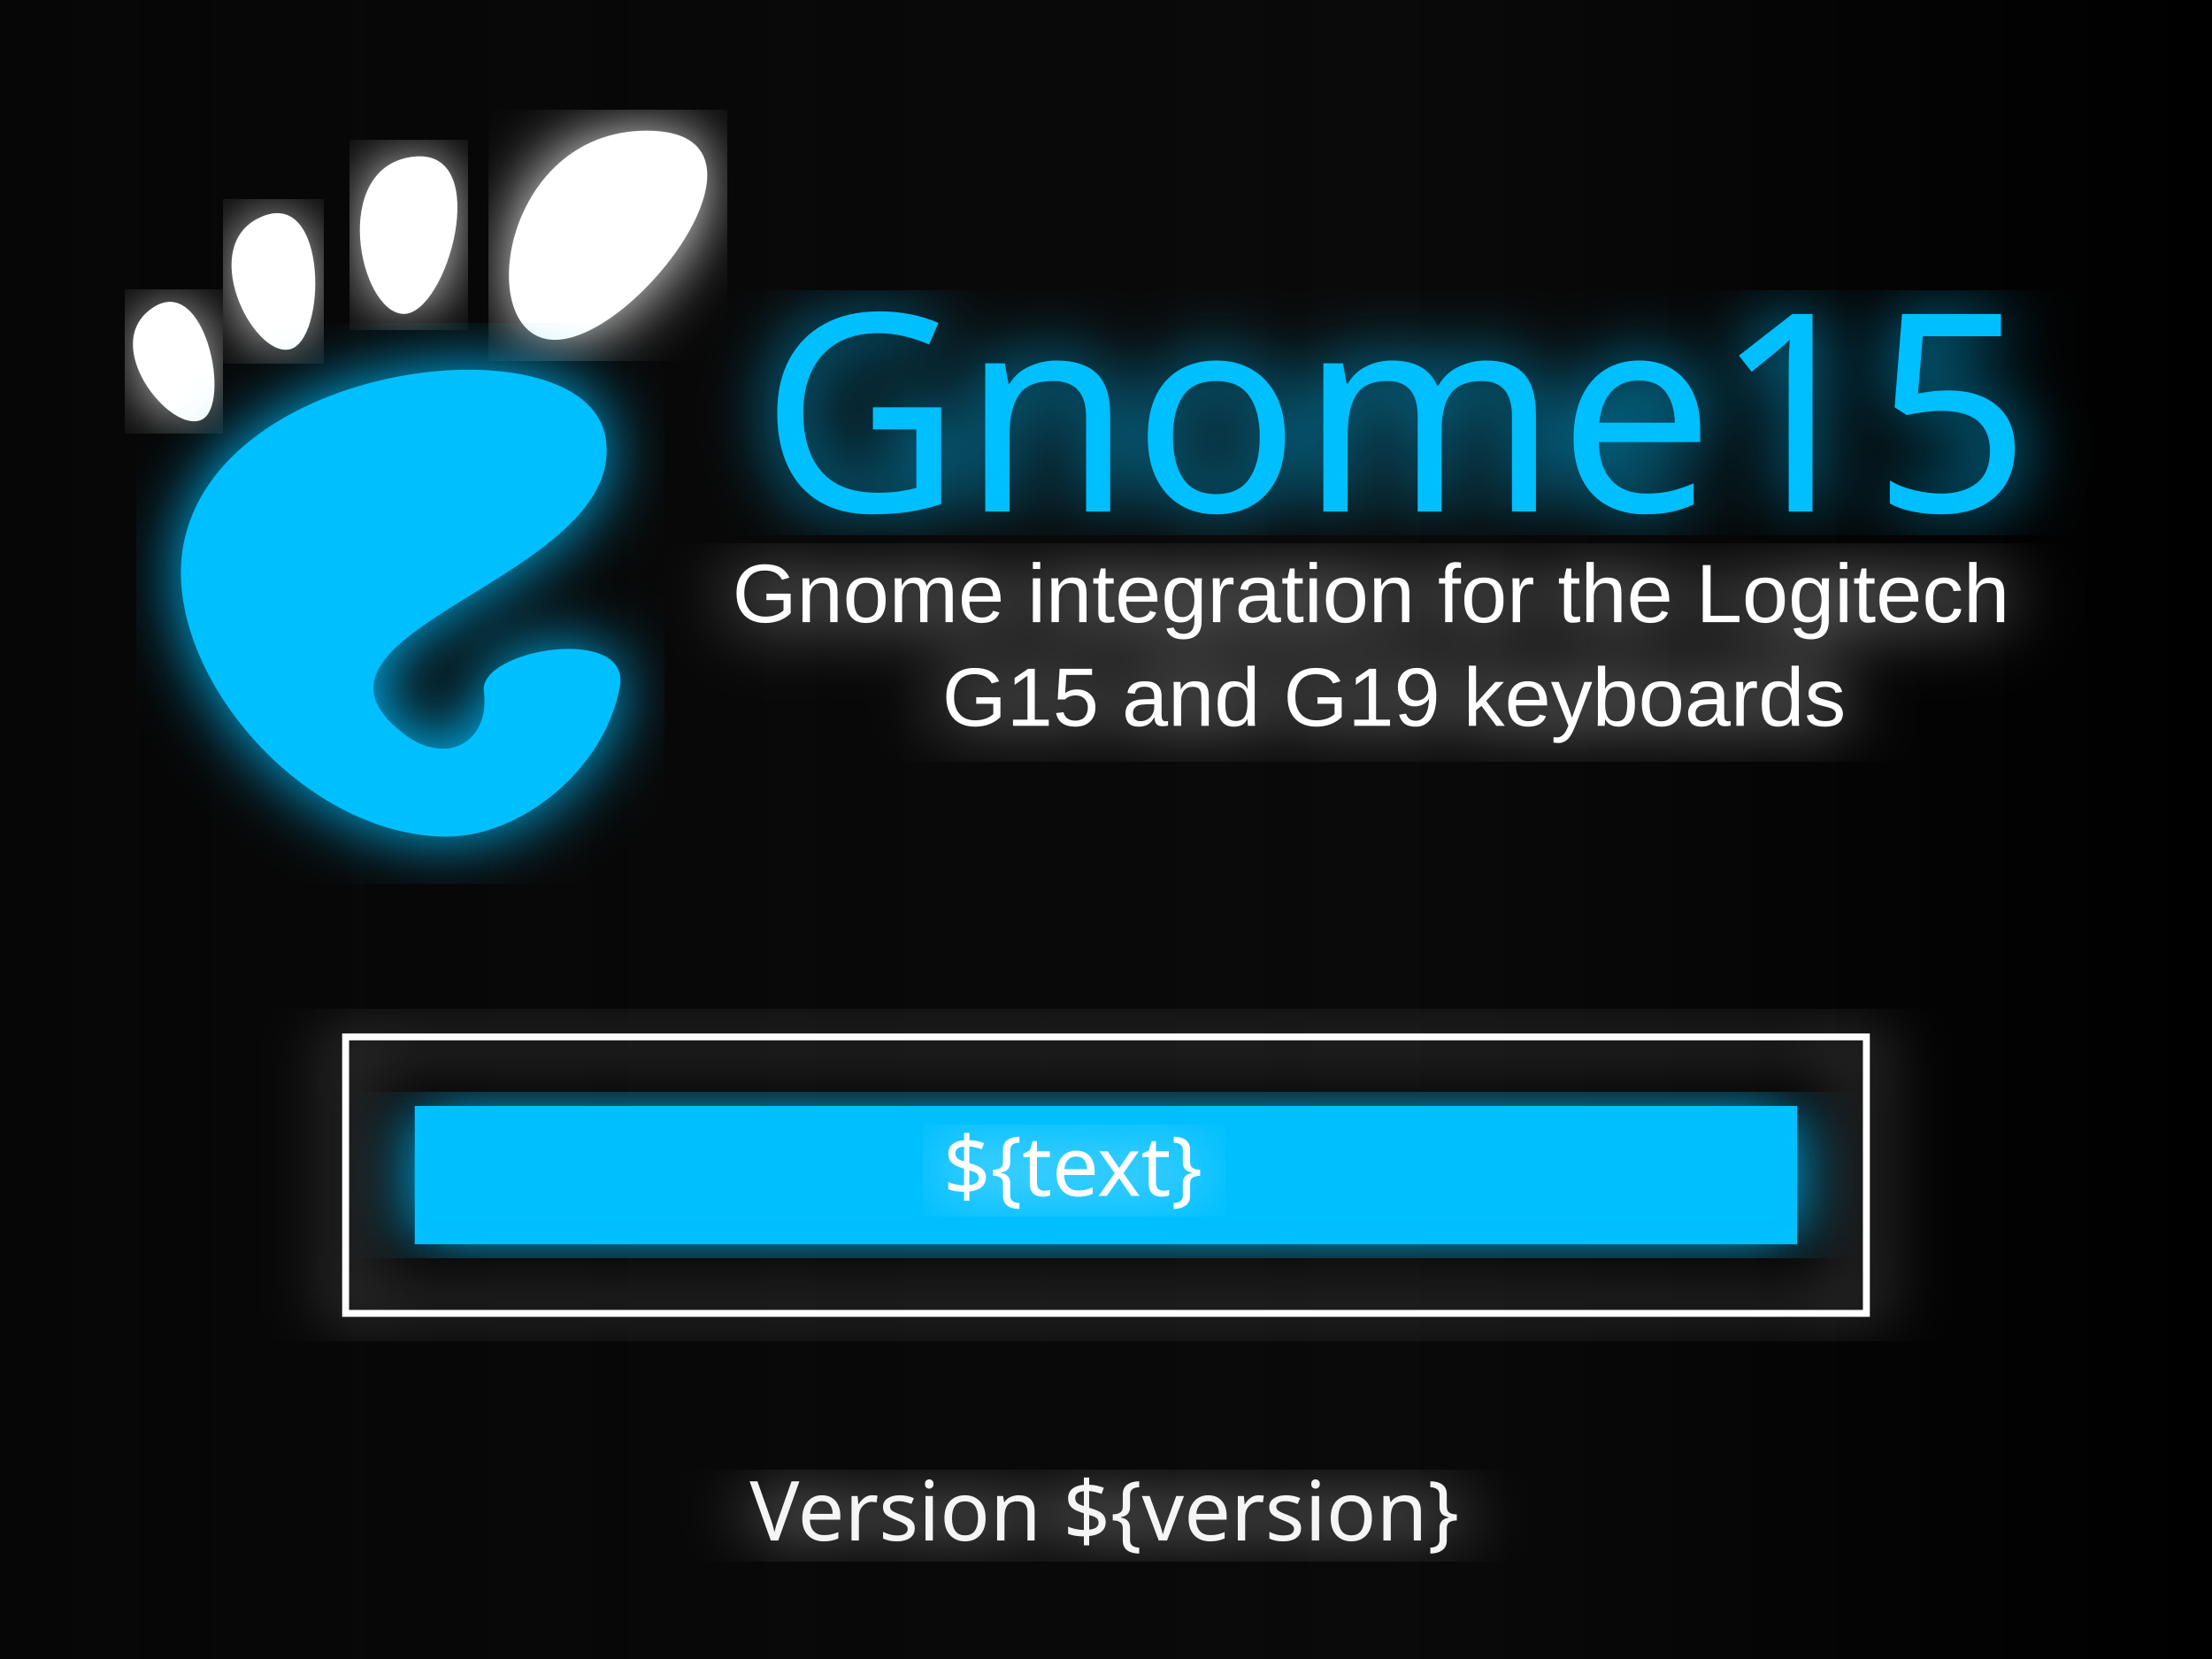
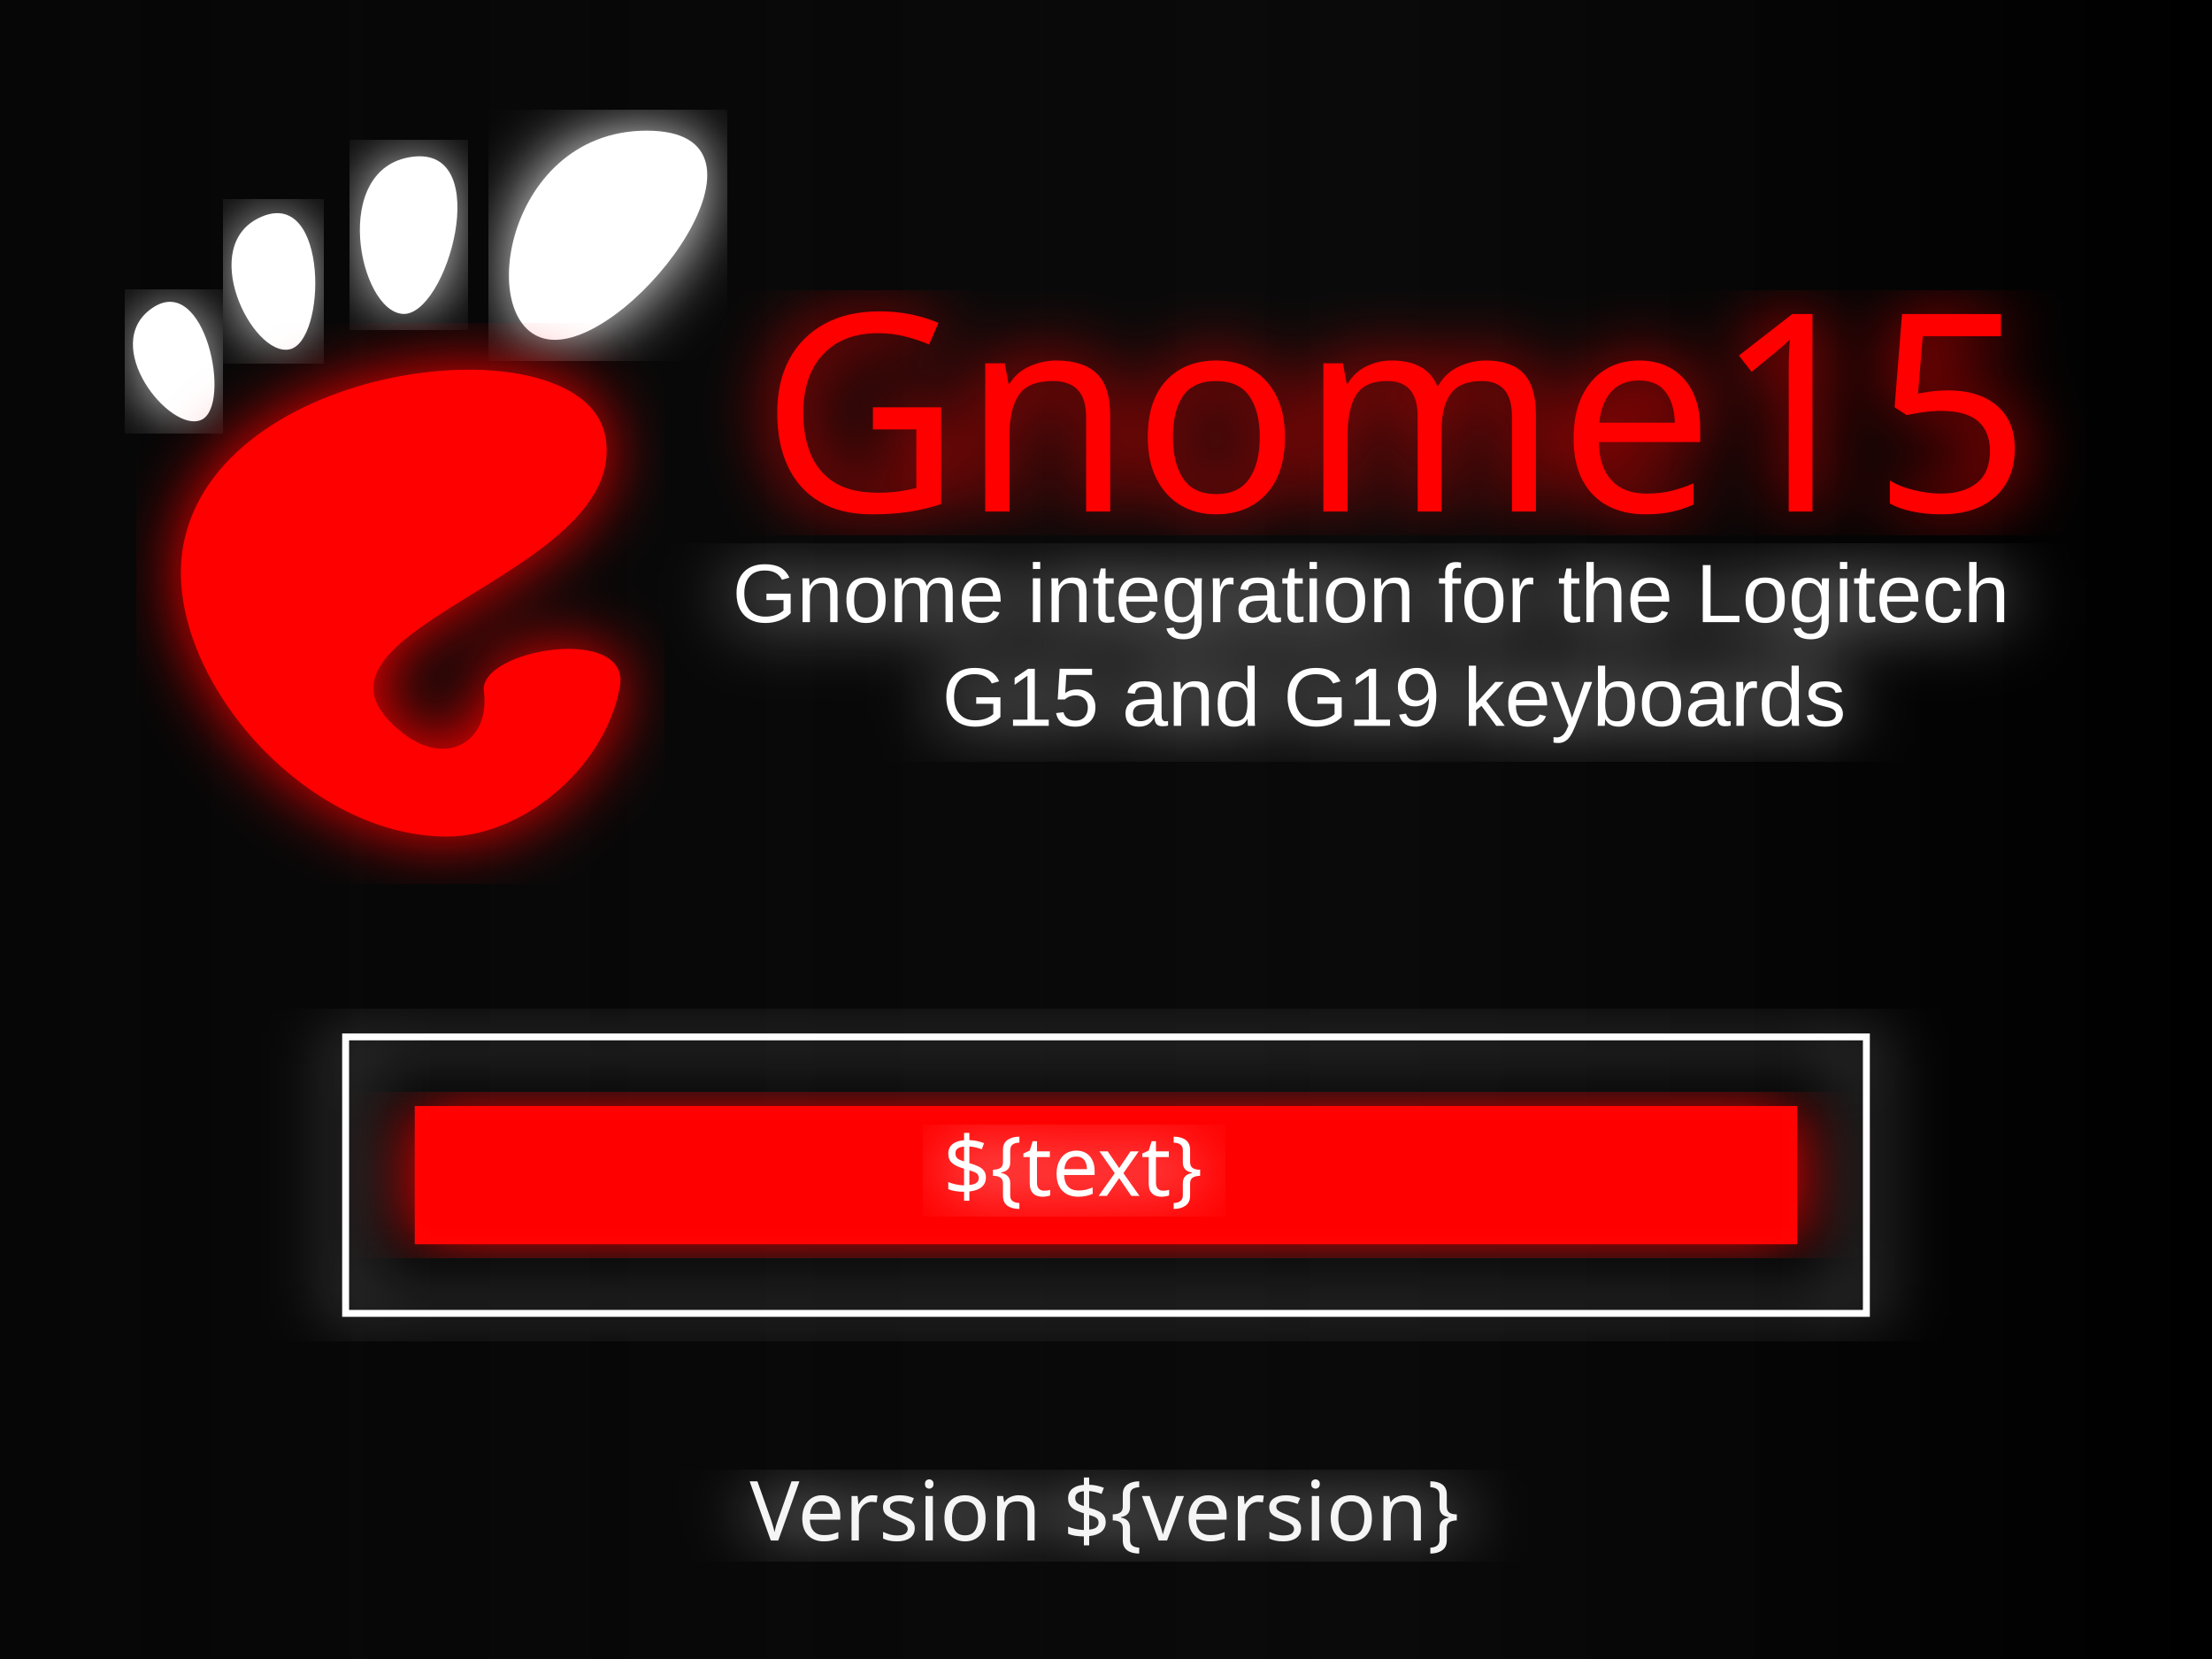
<svg xmlns="http://www.w3.org/2000/svg" xmlns:xlink="http://www.w3.org/1999/xlink" width="320" height="240" id="svg2" version="1.1">
  <defs id="defs4">
    <linearGradient id="linearGradient3851">
      <stop style="stop-color:#000000;stop-opacity:0.976;" offset="0" id="stop3853" />
      <stop id="stop3859" offset="0.623" style="stop-color:#0a0a0a;stop-opacity:1;" />
      <stop style="stop-color:#000000;stop-opacity:1;" offset="1" id="stop3855" />
    </linearGradient>
    <filter id="filter3074" width="1.5" height="1.5" x="-.25" y="-.25" color-interpolation-filters="sRGB">
      <feGaussianBlur id="feGaussianBlur3076" in="SourceAlpha" stdDeviation="4" result="blur" />
      <feColorMatrix id="feColorMatrix3078" result="bluralpha" type="matrix" values="1 0 0 0 0 0 1 0 0 0 0 0 1 0 0 0 0 0 0.5 0 " />
      <feOffset id="feOffset3080" in="bluralpha" dx="0.9" dy="0.9" result="offsetBlur" />
      <feMerge id="feMerge3082" result="fbSourceGraphic">
        <feMergeNode id="feMergeNode3084" in="offsetBlur" />
        <feMergeNode id="feMergeNode3086" in="SourceGraphic" />
      </feMerge>
      <feColorMatrix result="fbSourceGraphicAlpha" in="fbSourceGraphic" values="0 0 0 -1 0 0 0 0 -1 0 0 0 0 -1 0 0 0 0 1 0" id="feColorMatrix3886" />
      <feGaussianBlur id="feGaussianBlur3888" stdDeviation="5" result="result91" in="fbSourceGraphic" />
      <feComposite id="feComposite3890" in2="result91" in="fbSourceGraphic" operator="over" />
    </filter>
    <filter id="filter3088" width="1.5" height="1.5" x="-.25" y="-.25" color-interpolation-filters="sRGB">
      <feGaussianBlur id="feGaussianBlur3090" in="SourceAlpha" stdDeviation="4" result="blur" />
      <feColorMatrix id="feColorMatrix3092" result="bluralpha" type="matrix" values="1 0 0 0 0 0 1 0 0 0 0 0 1 0 0 0 0 0 0.5 0 " />
      <feOffset id="feOffset3094" in="bluralpha" dx="0.9" dy="0.9" result="offsetBlur" />
      <feMerge id="feMerge3096" result="fbSourceGraphic">
        <feMergeNode id="feMergeNode3098" in="offsetBlur" />
        <feMergeNode id="feMergeNode3100" in="SourceGraphic" />
      </feMerge>
      <feColorMatrix result="fbSourceGraphicAlpha" in="fbSourceGraphic" values="0 0 0 -1 0 0 0 0 -1 0 0 0 0 -1 0 0 0 0 1 0" id="feColorMatrix3892" />
      <feGaussianBlur id="feGaussianBlur3894" stdDeviation="5" result="result91" in="fbSourceGraphic" />
      <feComposite id="feComposite3896" in2="result91" in="fbSourceGraphic" operator="over" />
    </filter>
    <filter id="filter3874" color-interpolation-filters="sRGB">
      <feGaussianBlur id="feGaussianBlur3876" stdDeviation="5" result="result91" />
      <feComposite id="feComposite3878" in2="result91" in="SourceGraphic" operator="over" />
    </filter>
    <filter id="filter3880" color-interpolation-filters="sRGB">
      <feGaussianBlur id="feGaussianBlur3882" stdDeviation="5" result="result91" />
      <feComposite id="feComposite3884" in2="result91" in="SourceGraphic" operator="over" />
    </filter>
    <filter id="filter3874-0" color-interpolation-filters="sRGB">
      <feGaussianBlur id="feGaussianBlur3876-5" stdDeviation="5" result="result91" />
      <feComposite id="feComposite3878-0" in2="result91" in="SourceGraphic" operator="over" />
    </filter>
    <filter id="filter3088-7" width="1.5" height="1.5" x="-0.25" y="-0.25" color-interpolation-filters="sRGB">
      <feGaussianBlur id="feGaussianBlur3090-4" in="SourceAlpha" stdDeviation="4" result="blur" />
      <feColorMatrix id="feColorMatrix3092-4" result="bluralpha" type="matrix" values="1 0 0 0 0 0 1 0 0 0 0 0 1 0 0 0 0 0 0.5 0 " />
      <feOffset id="feOffset3094-3" in="bluralpha" dx="0.9" dy="0.9" result="offsetBlur" />
      <feMerge id="feMerge3096-0" result="fbSourceGraphic">
        <feMergeNode id="feMergeNode3098-7" in="offsetBlur" />
        <feMergeNode id="feMergeNode3100-8" in="SourceGraphic" />
      </feMerge>
      <feColorMatrix result="fbSourceGraphicAlpha" in="fbSourceGraphic" values="0 0 0 -1 0 0 0 0 -1 0 0 0 0 -1 0 0 0 0 1 0" id="feColorMatrix3892-6" />
      <feGaussianBlur id="feGaussianBlur3894-8" stdDeviation="5" result="result91" in="fbSourceGraphic" />
      <feComposite id="feComposite3896-8" in2="result91" in="fbSourceGraphic" operator="over" />
    </filter>
    <filter id="filter3865" color-interpolation-filters="sRGB">
      <feGaussianBlur id="feGaussianBlur3867" stdDeviation="5" result="result91" />
      <feComposite id="feComposite3869" in2="result91" in="SourceGraphic" operator="over" />
    </filter>
    <filter id="filter3871" color-interpolation-filters="sRGB">
      <feGaussianBlur id="feGaussianBlur3873" stdDeviation="5" result="result91" />
      <feComposite id="feComposite3875" in2="result91" in="SourceGraphic" operator="over" />
    </filter>
    <filter id="filter3877" color-interpolation-filters="sRGB">
      <feGaussianBlur id="feGaussianBlur3879" stdDeviation="5" result="result91" />
      <feComposite id="feComposite3881" in2="result91" in="SourceGraphic" operator="over" />
    </filter>
    <filter id="filter3883" color-interpolation-filters="sRGB">
      <feGaussianBlur id="feGaussianBlur3885" stdDeviation="5" result="result91" />
      <feComposite id="feComposite3887" in2="result91" in="SourceGraphic" operator="over" />
    </filter>
    <filter id="filter3889" color-interpolation-filters="sRGB">
      <feGaussianBlur id="feGaussianBlur3891" stdDeviation="5" result="result91" />
      <feComposite id="feComposite3893" in2="result91" in="SourceGraphic" operator="over" />
    </filter>
    <filter id="filter3895" color-interpolation-filters="sRGB">
      <feGaussianBlur id="feGaussianBlur3897" stdDeviation="5" result="result91" />
      <feComposite id="feComposite3899" in2="result91" in="SourceGraphic" operator="over" />
    </filter>
    <filter id="filter3901" color-interpolation-filters="sRGB">
      <feGaussianBlur id="feGaussianBlur3903" stdDeviation="5" result="result91" />
      <feComposite id="feComposite3905" in2="result91" in="SourceGraphic" operator="over" />
    </filter>
    <filter id="filter3909" color-interpolation-filters="sRGB">
      <feGaussianBlur id="feGaussianBlur3911" stdDeviation="5" result="result91" />
      <feComposite id="feComposite3913" in2="result91" in="SourceGraphic" operator="over" />
    </filter>
    <filter id="filter3919" color-interpolation-filters="sRGB">
      <feGaussianBlur id="feGaussianBlur3921" stdDeviation="5" result="result91" />
      <feComposite id="feComposite3923" in2="result91" in="SourceGraphic" operator="over" />
    </filter>
    <filter id="filter3927" color-interpolation-filters="sRGB">
      <feGaussianBlur id="feGaussianBlur3929" stdDeviation="5" result="result91" />
      <feComposite id="feComposite3931" in2="result91" in="SourceGraphic" operator="over" />
    </filter>
    <linearGradient xlink:href="#linearGradient3851" id="linearGradient3845" x1="0" y1="932.362" x2="320" y2="932.362" gradientUnits="userSpaceOnUse" />
    <filter id="filter3076" color-interpolation-filters="sRGB">
      <feGaussianBlur id="feGaussianBlur3078" stdDeviation="5" result="result91" />
      <feComposite id="feComposite3080" in2="result91" in="SourceGraphic" operator="over" />
    </filter>
  </defs>
  <g id="layer1" transform="translate(0,-812.3622)">
    <rect style="fill:url(#linearGradient3845);fill-opacity:1" id="rect3081" width="320" height="240" x="0" y="812.362" />
    <path d="m 93.555,831.264 c -21.245,0 -25.23,30.26 -13.279,30.26 11.95,0 34.525,-30.26 13.279,-30.26 z" style="fill:#ffffff;fill-opacity:1;fill-rule:nonzero;stroke:none;filter:url(#filter3895)" id="path3775" />
    <path d="m 58.278,857.774 c 6.363,0.389 13.345,-24.285 1.385,-22.733 -11.956,1.552 -7.751,22.344 -1.385,22.733 z" style="fill:#ffffff;fill-opacity:1;fill-rule:nonzero;stroke:none;filter:url(#filter3889)" id="path3777" />
    <path d="m 29.114,873.105 c 4.526,-1.992 0.583,-21.478 -7.113,-16.164 -7.692,5.315 2.587,18.155 7.113,16.164 z" style="fill:#ffffff;fill-opacity:1;fill-rule:nonzero;stroke:none;filter:url(#filter3877)" id="path3779" />
    <path d="m 41.866,862.906 c 5.388,-1.098 5.683,-23.198 -3.925,-19.234 -9.61,3.965 -1.459,20.334 3.925,19.234 l 0,0 z" style="fill:#ffffff;fill-opacity:1;fill-rule:nonzero;stroke:none;filter:url(#filter3883)" id="path3781" />
-     <path d="m 70,912.362 c 0.956,7.3 -5.356,10.906 -11.537,6.199 -19.678,-14.982 32.581,-22.456 29.136,-42.924 -2.859,-16.989 -54.987,-11.759 -60.923,14.825 -4.018,17.98 16.54,42.924 37.99,42.924 10.553,0 22.724,-9.528 25.001,-21.599 C 91.407,902.583 69.202,906.272 70,912.362 l 0,0 z" style="fill:#00bfff;fill-opacity:1;fill-rule:nonzero;stroke:none;filter:url(#filter3871)" id="path3783" />
-     <text xml:space="preserve" style="font-size:40px;font-style:normal;font-variant:normal;font-weight:normal;font-stretch:normal;text-align:start;line-height:125%;letter-spacing:0px;word-spacing:0px;text-anchor:start;fill:#00bfff;fill-opacity:1;stroke:none;font-family:Sans;-inkscape-font-specification:Sans;filter:url(#filter3865)" x="110" y="886.362" id="text3057">
+     <path d="m 70,912.362 c 0.956,7.3 -5.356,10.906 -11.537,6.199 -19.678,-14.982 32.581,-22.456 29.136,-42.924 -2.859,-16.989 -54.987,-11.759 -60.923,14.825 -4.018,17.98 16.54,42.924 37.99,42.924 10.553,0 22.724,-9.528 25.001,-21.599 C 91.407,902.583 69.202,906.272 70,912.362 l 0,0 z" style="fill:#ff0000;fill-opacity:1;fill-rule:nonzero;stroke:none;filter:url(#filter3871)" id="path3783" />
+     <text xml:space="preserve" style="font-size:40px;font-style:normal;font-variant:normal;font-weight:normal;font-stretch:normal;text-align:start;line-height:125%;letter-spacing:0px;word-spacing:0px;text-anchor:start;fill:#ff0000;fill-opacity:1;stroke:none;font-family:Sans;-inkscape-font-specification:Sans;filter:url(#filter3865)" x="110" y="886.362" id="text3057">
      <tspan id="tspan3059" x="110" y="886.362">Gnome15</tspan>
    </text>
    <text xml:space="preserve" style="font-size:12px;font-style:normal;font-variant:normal;font-weight:normal;font-stretch:normal;text-align:center;line-height:125%;letter-spacing:0px;word-spacing:0px;text-anchor:middle;fill:#ffffff;fill-opacity:1;stroke:none;font-family:Liberation Sans;-inkscape-font-specification:Liberation Sans;filter:url(#filter3901)" x="210" y="902.362" id="text3061">
      <tspan id="tspan3063" x="210" y="902.362">Gnome integration for the Logitech</tspan>
      <tspan x="210" y="917.362" id="tspan3065">G15 and G19 keyboards</tspan>
    </text>
-     <rect style="fill:#00bfff;fill-opacity:1;stroke:none;filter:url(#filter3909)" id="progress_progress" width="200" height="20" x="60" y="972.362" class="progress" />
+     <rect style="fill:#ff0000;fill-opacity:1;stroke:none;filter:url(#filter3909)" id="progress_progress" width="200" height="20" x="60" y="972.362" class="progress" />
    <text xml:space="preserve" style="font-size:12px;font-style:normal;font-variant:normal;font-weight:normal;font-stretch:normal;text-align:center;line-height:125%;letter-spacing:0px;word-spacing:0px;text-anchor:middle;fill:#f5f5f5;fill-opacity:1;stroke:none;font-family:Sans;-inkscape-font-specification:Sans;filter:url(#filter3919)" x="167.57" y="1035.219" id="text3915">
      <tspan id="tspan3917" x="167.57" y="1035.219">Version ${version}</tspan>
    </text>
    <rect style="fill:none;fill-opacity:1;stroke:#ffffff;stroke-opacity:1;filter:url(#filter3927)" id="rect3925" width="220" height="40" x="50" y="150" transform="translate(0,812.3622)" />
    <text xml:space="preserve" style="font-size:12px;font-style:normal;font-variant:normal;font-weight:normal;font-stretch:normal;text-indent:0;text-align:center;text-decoration:none;line-height:125%;letter-spacing:0px;word-spacing:0px;text-transform:none;direction:ltr;block-progression:tb;writing-mode:lr-tb;text-anchor:middle;baseline-shift:baseline;color:#000000;fill:#ffffff;fill-opacity:1;fill-rule:nonzero;stroke:none;stroke-width:1px;marker:none;visibility:visible;display:inline;overflow:visible;filter:url(#filter3076);enable-background:accumulate;font-family:Sans;-inkscape-font-specification:Fixed" x="163" y="985.362" id="text3072">
      <tspan id="tspan3074" x="163" y="985.362">${text}</tspan>
    </text>
  </g>
</svg>
